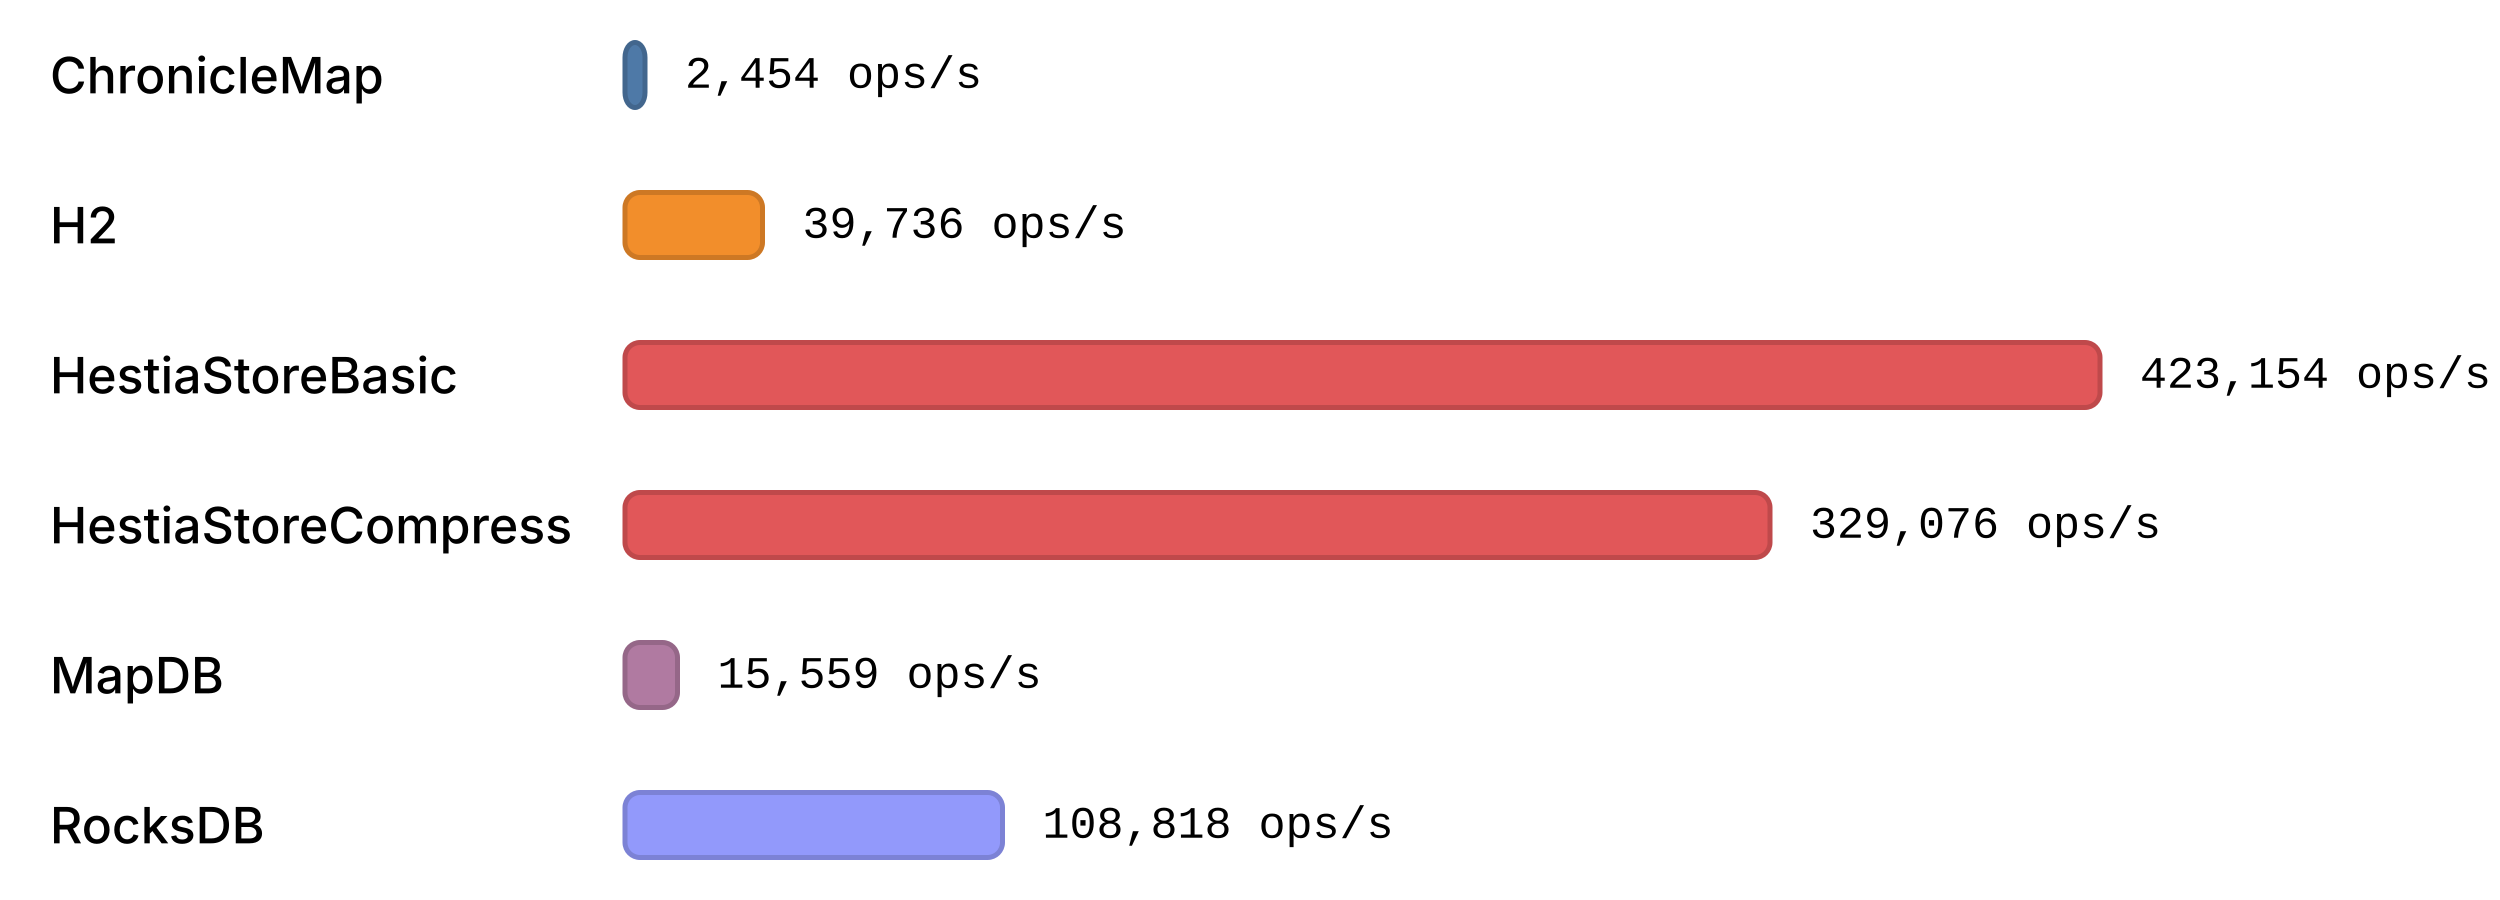
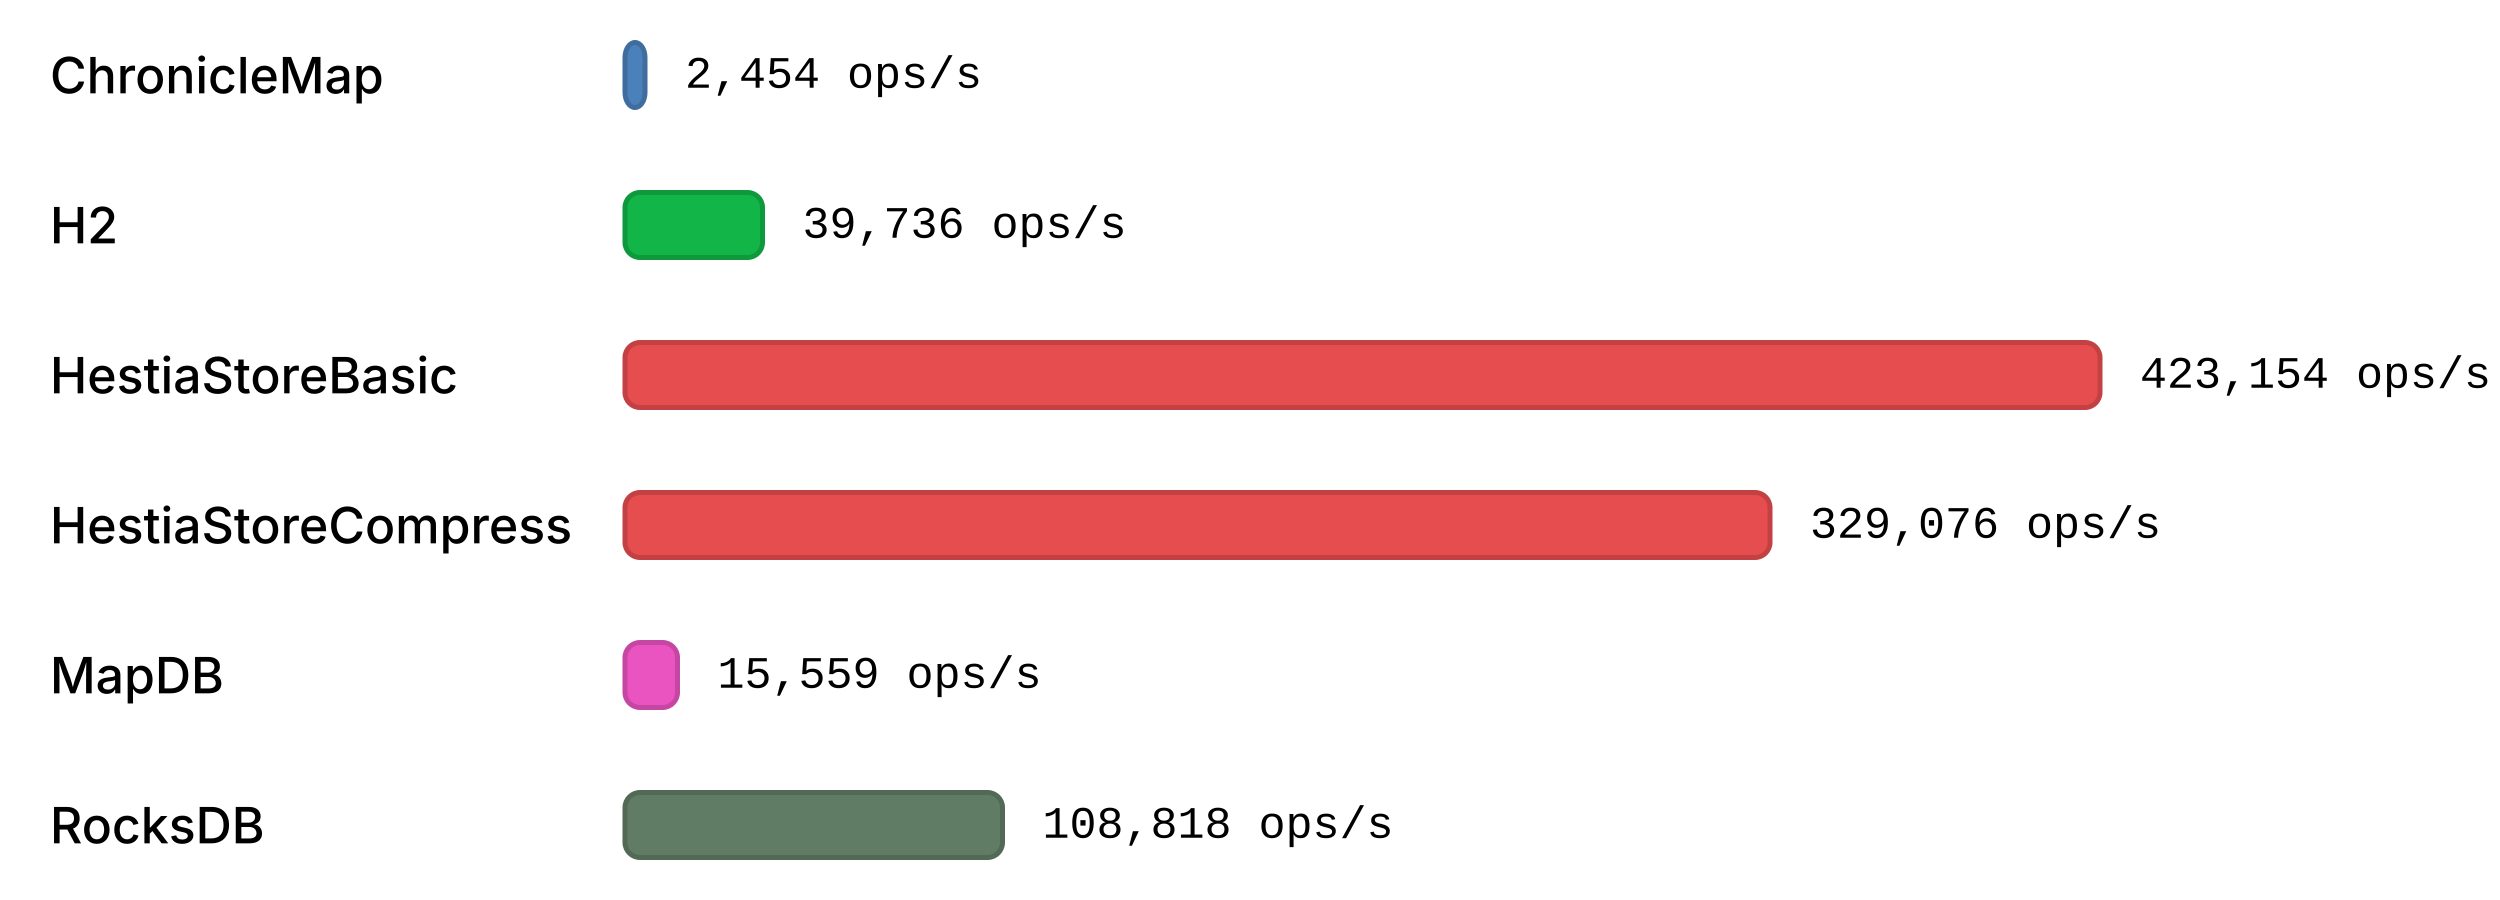
<svg xmlns="http://www.w3.org/2000/svg" width="1000" height="360" viewBox="0 0 1000 360">
  <style>
        text { fill: currentColor; dominant-baseline: middle; }
        .label { font: 500 20px "Inter", "Helvetica Neue", Arial, sans-serif; }
        .value { font: 18px "IBM Plex Mono", "Courier New", monospace; }
    </style>
  <rect x="0" y="10" width="1000" height="40" fill="rgba(255,255,255,0.15)" />
  <text class="label" x="20" y="30">ChronicleMap</text>
-   <rect x="250" y="17" width="8" height="26" rx="6" ry="6" fill="#4E79A7" stroke="#42668D" stroke-width="2" />
+   <rect x="250" y="17" width="8" height="26" rx="6" ry="6" fill="#4b81ba" stroke="#3F6D9E" stroke-width="2" />
  <text class="value" x="274" y="30">2,454 ops/s</text>
  <rect x="0" y="70" width="1000" height="40" fill="rgba(255,255,255,0.15)" />
  <text class="label" x="20" y="90">H2</text>
-   <rect x="250" y="77" width="55" height="26" rx="6" ry="6" fill="#F28E2B" stroke="#CD7824" stroke-width="2" />
+   <rect x="250" y="77" width="55" height="26" rx="6" ry="6" fill="#12b548" stroke="#0F993D" stroke-width="2" />
  <text class="value" x="321" y="90">39,736 ops/s</text>
  <rect x="0" y="130" width="1000" height="40" fill="rgba(255,255,255,0.15)" />
  <text class="label" x="20" y="150">HestiaStoreBasic</text>
-   <rect x="250" y="137" width="590" height="26" rx="6" ry="6" fill="#E15759" stroke="#BF494B" stroke-width="2" />
+   <rect x="250" y="137" width="590" height="26" rx="6" ry="6" fill="#e64d4f" stroke="#C34143" stroke-width="2" />
  <text class="value" x="856" y="150">423,154 ops/s</text>
  <rect x="0" y="190" width="1000" height="40" fill="rgba(255,255,255,0.15)" />
  <text class="label" x="20" y="210">HestiaStoreCompress</text>
-   <rect x="250" y="197" width="458" height="26" rx="6" ry="6" fill="#E15759" stroke="#BF494B" stroke-width="2" />
+   <rect x="250" y="197" width="458" height="26" rx="6" ry="6" fill="#e64d4f" stroke="#C34143" stroke-width="2" />
  <text class="value" x="724" y="210">329,076 ops/s</text>
  <rect x="0" y="250" width="1000" height="40" fill="rgba(255,255,255,0.15)" />
  <text class="label" x="20" y="270">MapDB</text>
-   <rect x="250" y="257" width="21" height="26" rx="6" ry="6" fill="#B07AA1" stroke="#956788" stroke-width="2" />
+   <rect x="250" y="257" width="21" height="26" rx="6" ry="6" fill="#ea54c0" stroke="#C647A3" stroke-width="2" />
  <text class="value" x="287" y="270">15,559 ops/s</text>
  <rect x="0" y="310" width="1000" height="40" fill="rgba(255,255,255,0.15)" />
  <text class="label" x="20" y="330">RocksDB</text>
-   <rect x="250" y="317" width="151" height="26" rx="6" ry="6" fill="#9299fb" stroke="#7C82D5" stroke-width="2" />
+   <rect x="250" y="317" width="151" height="26" rx="6" ry="6" fill="#607c65" stroke="#516955" stroke-width="2" />
  <text class="value" x="417" y="330">108,818 ops/s</text>
</svg>
